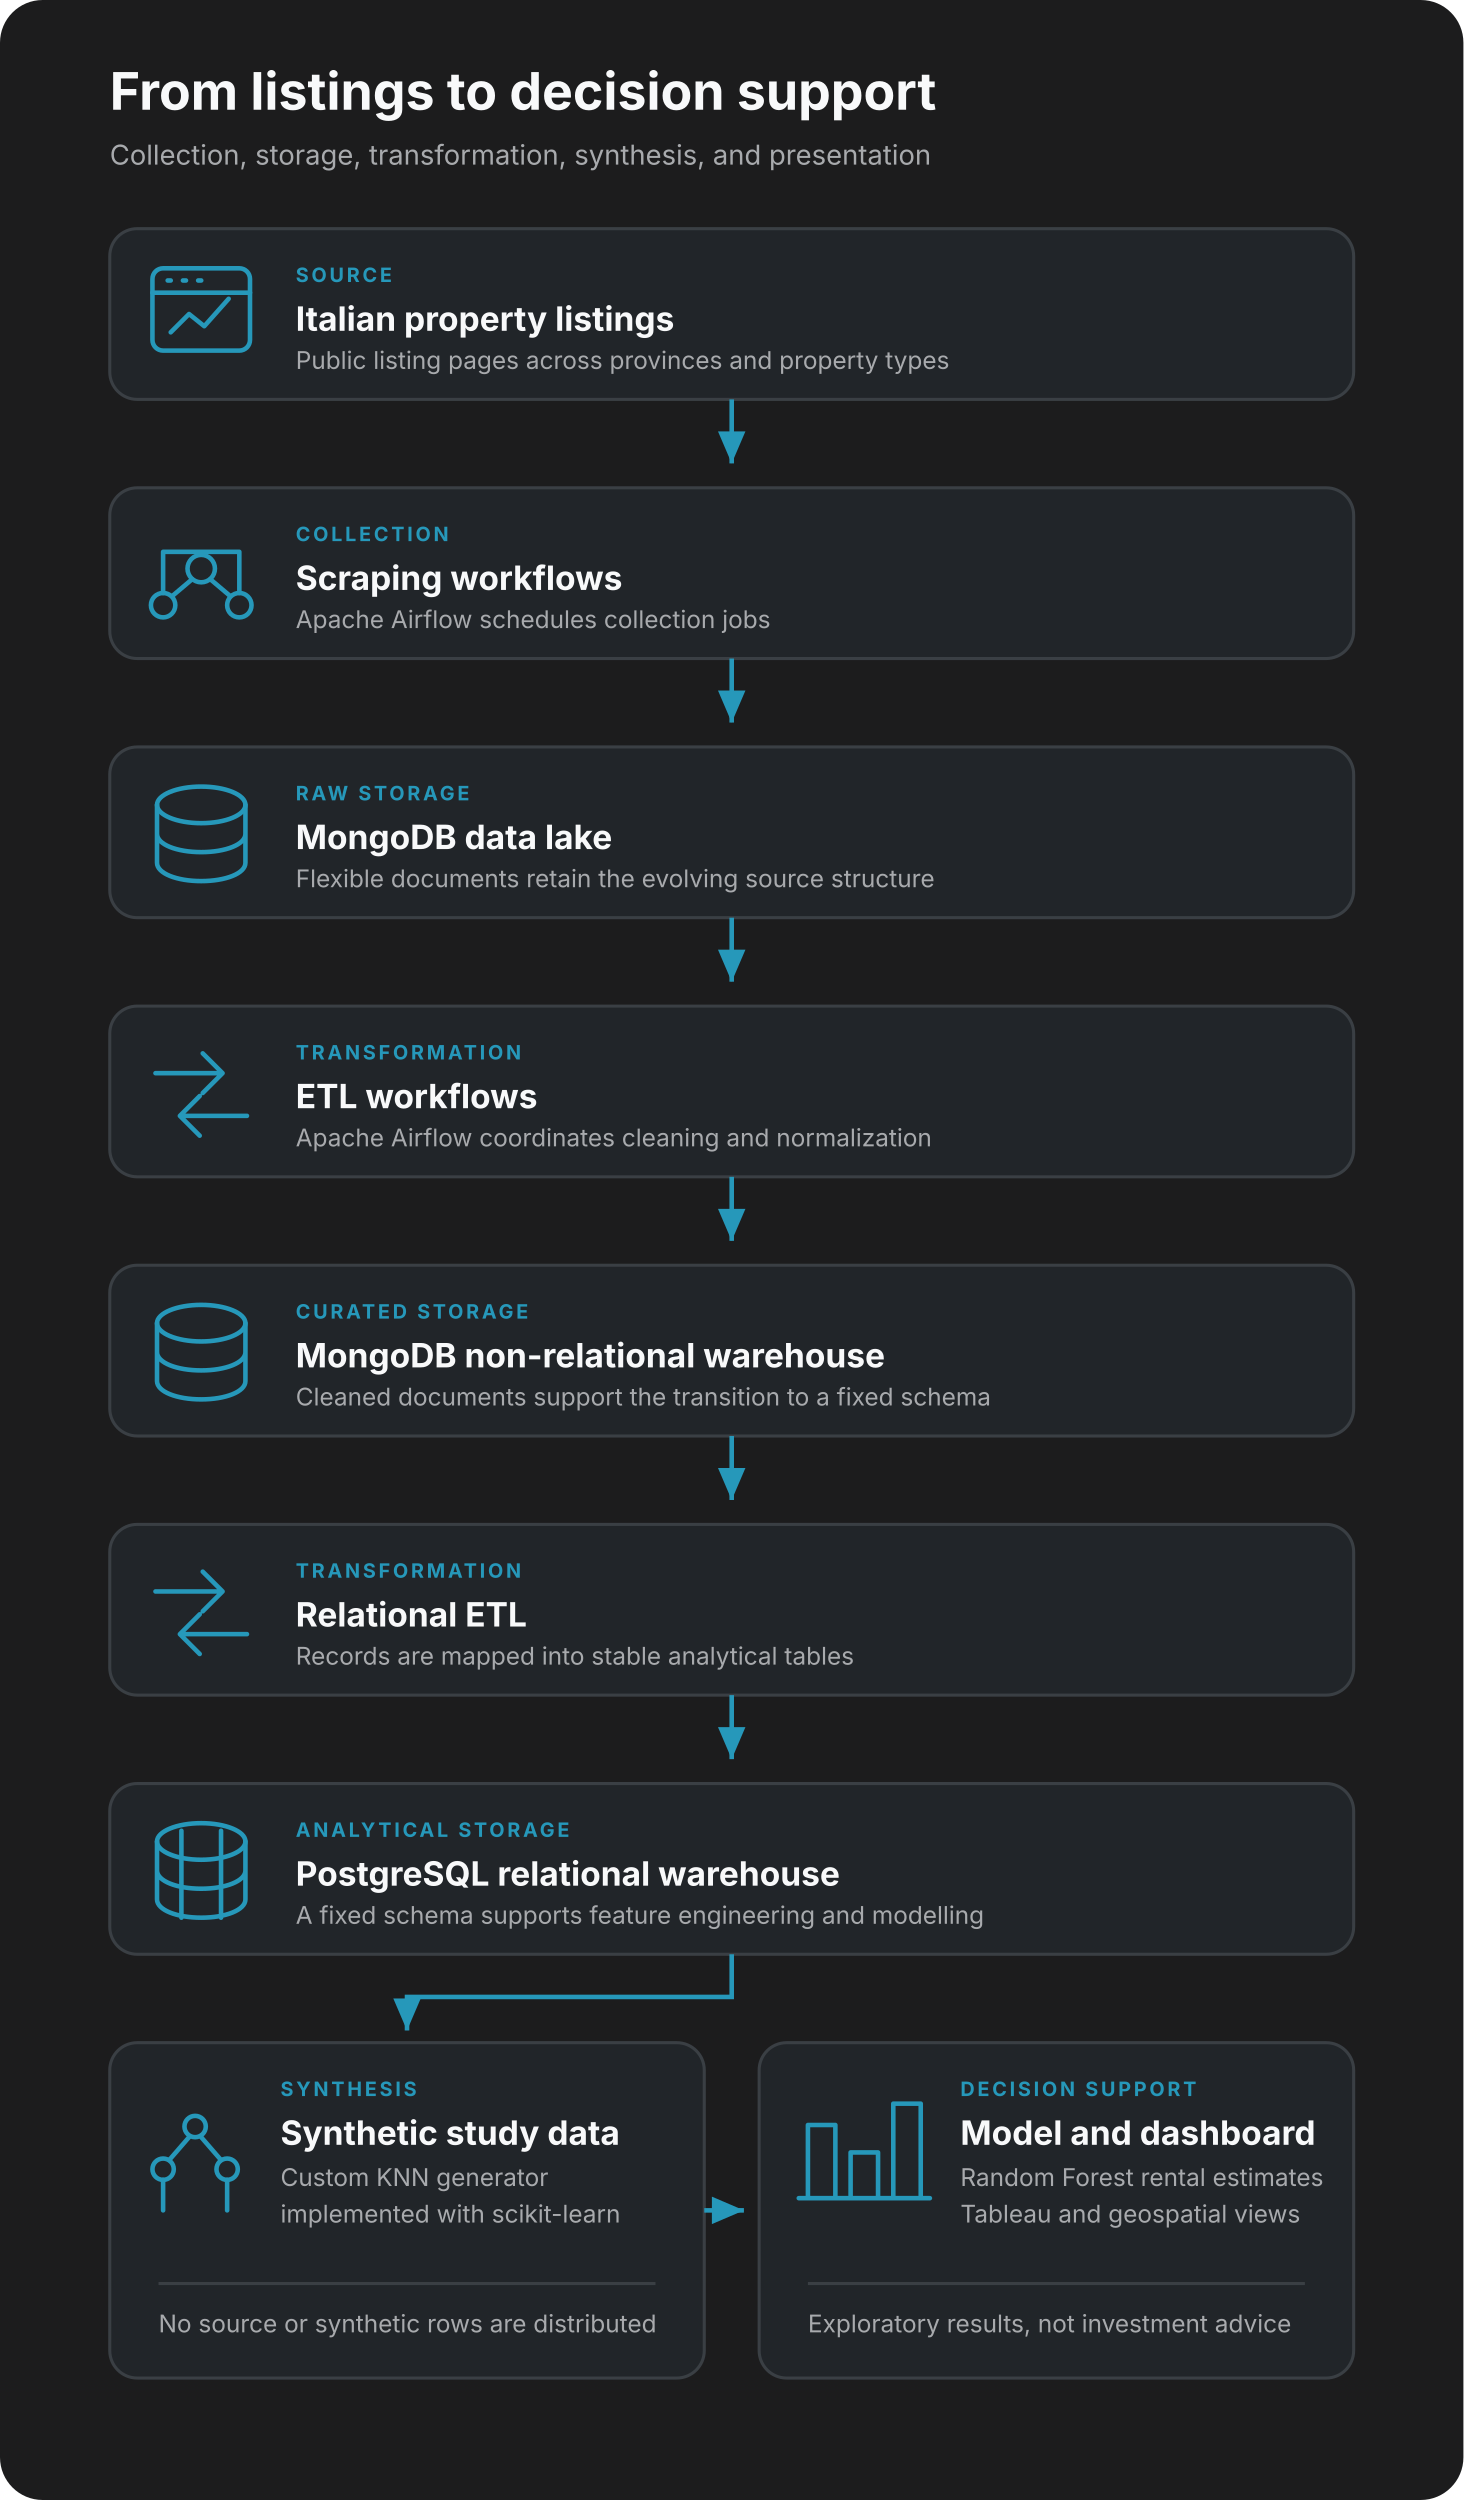
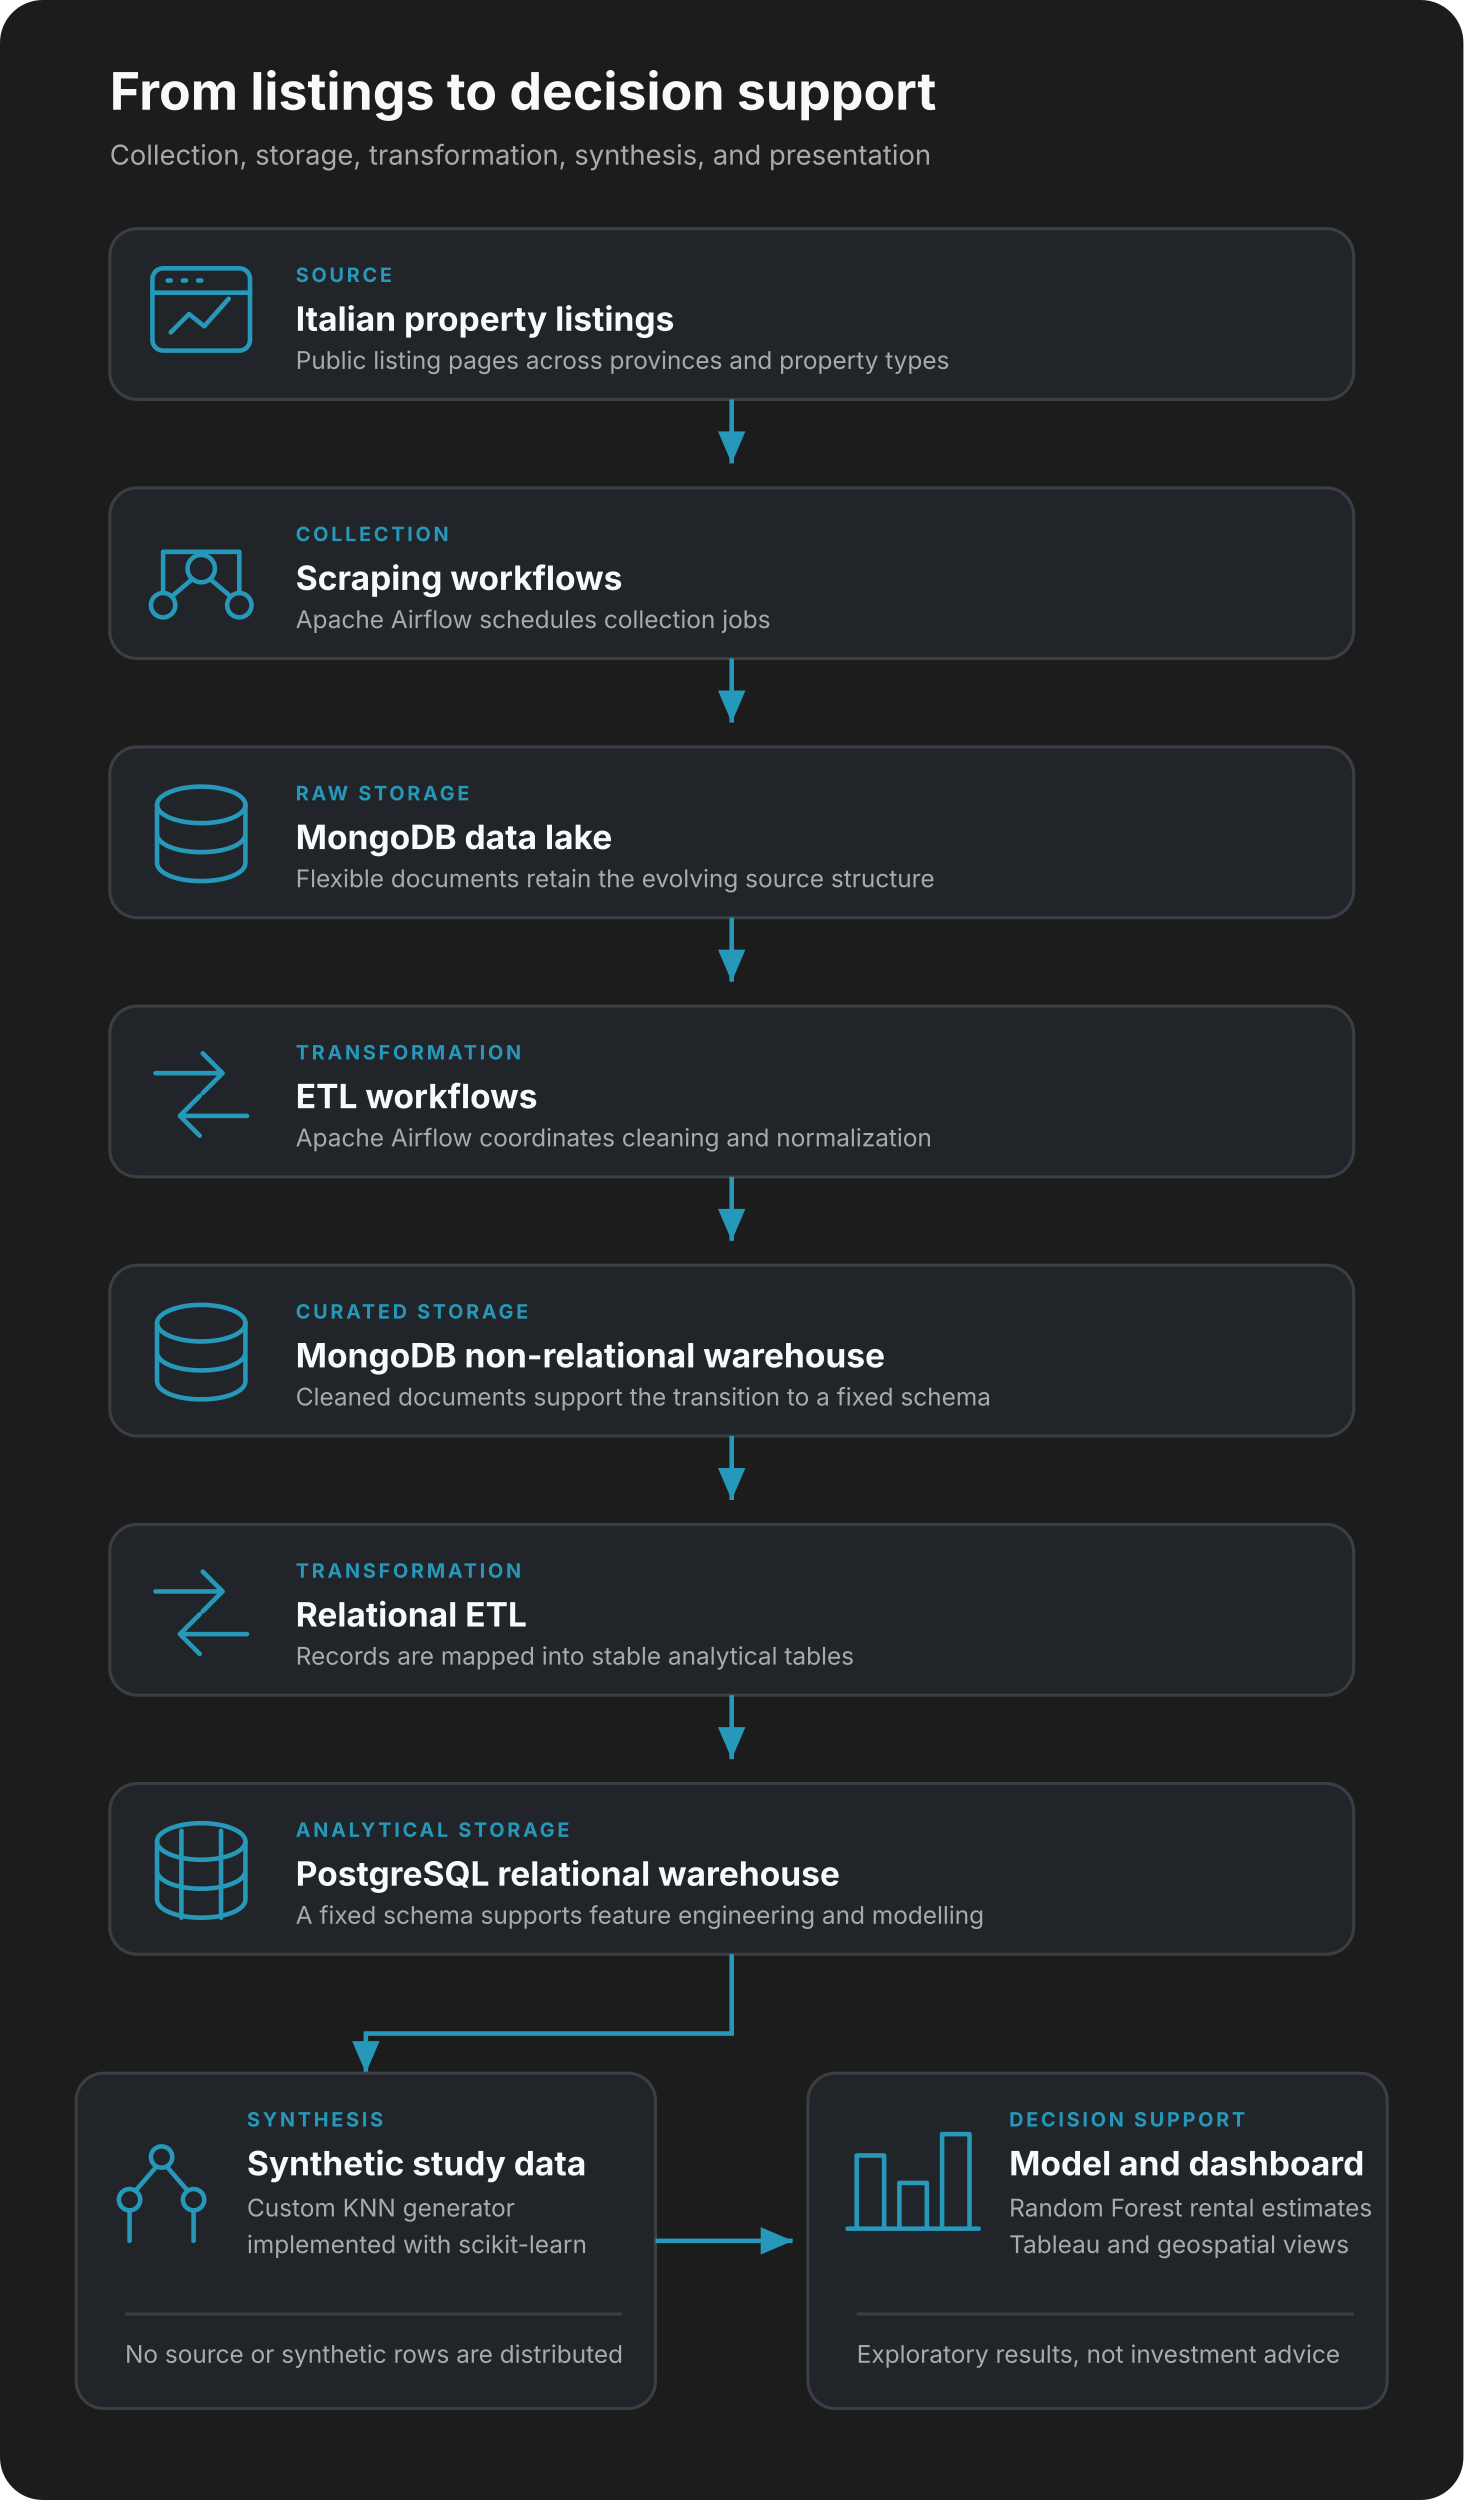
<svg xmlns="http://www.w3.org/2000/svg" viewBox="0 0 960 1640" role="img" aria-labelledby="pipeline-title pipeline-desc">
  <defs>
    <marker id="pipeline-arrow" markerWidth="10" markerHeight="10" refX="7" refY="3" orient="auto" markerUnits="strokeWidth">
      <path d="M0 0 7 3 0 6Z" fill="#2698ba" />
    </marker>
    <style>
      .heading { fill: #f8f9fa; font: 700 34px Inter, -apple-system, BlinkMacSystemFont, "Segoe UI", sans-serif; }
      .subheading { fill: #a8aaad; font: 400 18px Inter, -apple-system, BlinkMacSystemFont, "Segoe UI", sans-serif; }
      .phase { fill: #2698ba; font: 700 13px Inter, -apple-system, BlinkMacSystemFont, "Segoe UI", sans-serif; letter-spacing: 1.8px; }
      .name { fill: #f8f9fa; font: 700 22px Inter, -apple-system, BlinkMacSystemFont, "Segoe UI", sans-serif; }
      .detail { fill: #a8aaad; font: 400 16px Inter, -apple-system, BlinkMacSystemFont, "Segoe UI", sans-serif; }
      .card { fill: #212529; stroke: #3a3f44; stroke-width: 2; }
      .icon { fill: none; stroke: #2698ba; stroke-linecap: round; stroke-linejoin: round; stroke-width: 3; }
      .flow { fill: none; stroke: #2698ba; stroke-width: 3; marker-end: url(#pipeline-arrow); }
    </style>
  </defs>
  <rect width="960" height="1640" rx="28" fill="#1c1c1d" />
  <text x="72" y="72" class="heading">From listings to decision support</text>
  <text x="72" y="108" class="subheading">Collection, storage, transformation, synthesis, and presentation</text>
  <g transform="translate(72 150)">
    <rect width="816" height="112" rx="18" class="card" />
    <rect x="28" y="26" width="64" height="54" rx="7" class="icon" />
    <path d="M28 42h64M38 34h2M48 34h2M58 34h2M40 68l12-12 10 8 16-18" class="icon" />
    <text x="122" y="35" class="phase">SOURCE</text>
    <text x="122" y="67" class="name">Italian property listings</text>
    <text x="122" y="92" class="detail">Public listing pages across provinces and property types</text>
  </g>
  <path d="M480 262v42" class="flow" />
  <g transform="translate(72 320)">
    <rect width="816" height="112" rx="18" class="card" />
    <circle cx="60" cy="53" r="9" class="icon" />
    <circle cx="35" cy="77" r="8" class="icon" />
    <circle cx="85" cy="77" r="8" class="icon" />
    <path d="M54 60 41 71M66 60l13 11M35 69V42h50v27" class="icon" />
    <text x="122" y="35" class="phase">COLLECTION</text>
    <text x="122" y="67" class="name">Scraping workflows</text>
    <text x="122" y="92" class="detail">Apache Airflow schedules collection jobs</text>
  </g>
  <path d="M480 432v42" class="flow" />
  <g transform="translate(72 490)">
    <rect width="816" height="112" rx="18" class="card" />
    <ellipse cx="60" cy="38" rx="29" ry="12" class="icon" />
    <path d="M31 38v38c0 7 13 12 29 12s29-5 29-12V38M31 57c0 7 13 12 29 12s29-5 29-12" class="icon" />
    <text x="122" y="35" class="phase">RAW STORAGE</text>
    <text x="122" y="67" class="name">MongoDB data lake</text>
    <text x="122" y="92" class="detail">Flexible documents retain the evolving source structure</text>
  </g>
  <path d="M480 602v42" class="flow" />
  <g transform="translate(72 660)">
    <rect width="816" height="112" rx="18" class="card" />
    <path d="M30 44h43M61 31l13 13-13 13M90 72H47M59 59 46 72l13 13" class="icon" />
    <text x="122" y="35" class="phase">TRANSFORMATION</text>
    <text x="122" y="67" class="name">ETL workflows</text>
    <text x="122" y="92" class="detail">Apache Airflow coordinates cleaning and normalization</text>
  </g>
  <path d="M480 772v42" class="flow" />
  <g transform="translate(72 830)">
    <rect width="816" height="112" rx="18" class="card" />
    <ellipse cx="60" cy="38" rx="29" ry="12" class="icon" />
    <path d="M31 38v38c0 7 13 12 29 12s29-5 29-12V38M31 57c0 7 13 12 29 12s29-5 29-12" class="icon" />
    <text x="122" y="35" class="phase">CURATED STORAGE</text>
    <text x="122" y="67" class="name">MongoDB non-relational warehouse</text>
    <text x="122" y="92" class="detail">Cleaned documents support the transition to a fixed schema</text>
  </g>
  <path d="M480 942v42" class="flow" />
  <g transform="translate(72 1000)">
    <rect width="816" height="112" rx="18" class="card" />
    <path d="M30 44h43M61 31l13 13-13 13M90 72H47M59 59 46 72l13 13" class="icon" />
    <text x="122" y="35" class="phase">TRANSFORMATION</text>
    <text x="122" y="67" class="name">Relational ETL</text>
    <text x="122" y="92" class="detail">Records are mapped into stable analytical tables</text>
  </g>
  <path d="M480 1112v42" class="flow" />
  <g transform="translate(72 1170)">
    <rect width="816" height="112" rx="18" class="card" />
    <ellipse cx="60" cy="38" rx="29" ry="12" class="icon" />
    <path d="M31 38v38c0 7 13 12 29 12s29-5 29-12V38M31 57c0 7 13 12 29 12s29-5 29-12M47 31v57M73 31v57" class="icon" />
    <text x="122" y="35" class="phase">ANALYTICAL STORAGE</text>
    <text x="122" y="67" class="name">PostgreSQL relational warehouse</text>
    <text x="122" y="92" class="detail">A fixed schema supports feature engineering and modelling</text>
  </g>
-   <path d="M480 1282v28H267v22" class="flow" />
-   <g transform="translate(72 1340)">
-     <rect width="390" height="220" rx="18" class="card" />
+   <path d="M480 1282v52H240v26" class="flow" />
+   <g transform="translate(50 1360)">
+     <rect width="380" height="220" rx="18" class="card" />
    <circle cx="56" cy="55" r="7" class="icon" />
    <circle cx="35" cy="83" r="7" class="icon" />
    <circle cx="77" cy="83" r="7" class="icon" />
    <path d="M52 62 39 77M60 62l13 15M35 90v20M77 90v20" class="icon" />
    <text x="112" y="35" class="phase">SYNTHESIS</text>
    <text x="112" y="67" class="name">Synthetic study data</text>
    <text x="112" y="94" class="detail">Custom KNN generator</text>
    <text x="112" y="118" class="detail">implemented with scikit-learn</text>
    <path d="M32 158h326" stroke="#3a3f44" stroke-width="2" />
    <text x="32" y="190" class="detail">No source or synthetic rows are distributed</text>
  </g>
-   <g transform="translate(498 1340)">
-     <rect width="390" height="220" rx="18" class="card" />
+   <g transform="translate(530 1360)">
+     <rect width="380" height="220" rx="18" class="card" />
    <path d="M32 102V54h18v48M60 102V72h18v30M88 102V40h18v62M26 102h86" class="icon" />
    <text x="132" y="35" class="phase">DECISION SUPPORT</text>
    <text x="132" y="67" class="name">Model and dashboard</text>
    <text x="132" y="94" class="detail">Random Forest rental estimates</text>
    <text x="132" y="118" class="detail">Tableau and geospatial views</text>
    <path d="M32 158h326" stroke="#3a3f44" stroke-width="2" />
    <text x="32" y="190" class="detail">Exploratory results, not investment advice</text>
  </g>
-   <path d="M462 1450h26" class="flow" />
+   <path d="M430 1470h90" class="flow" />
</svg>
